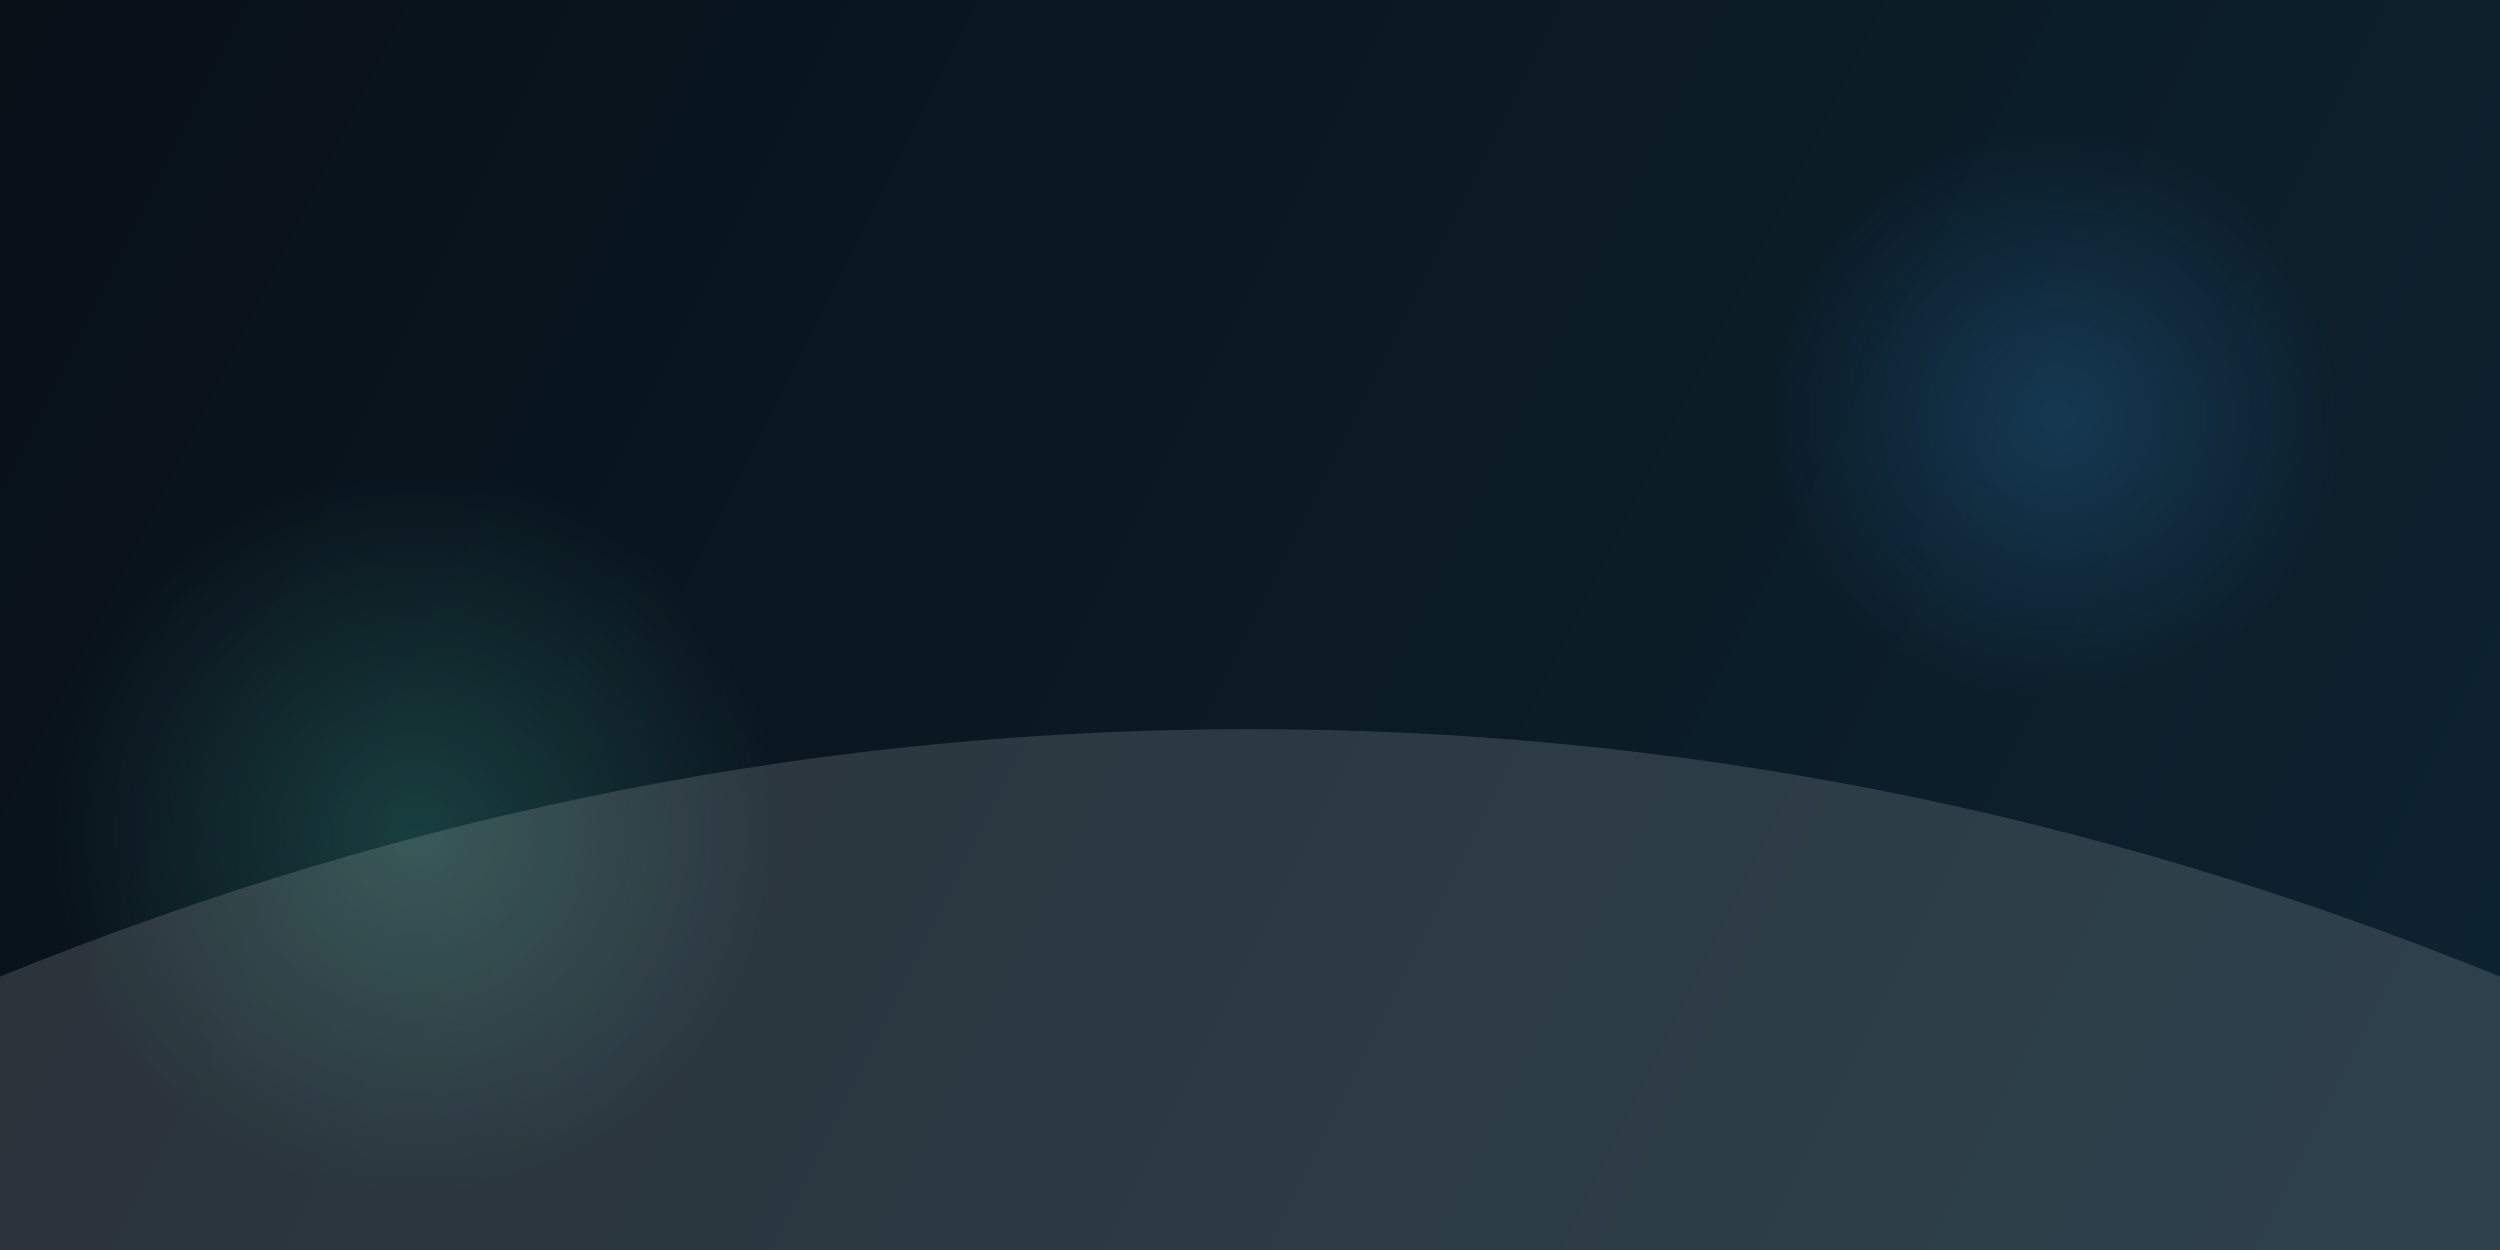
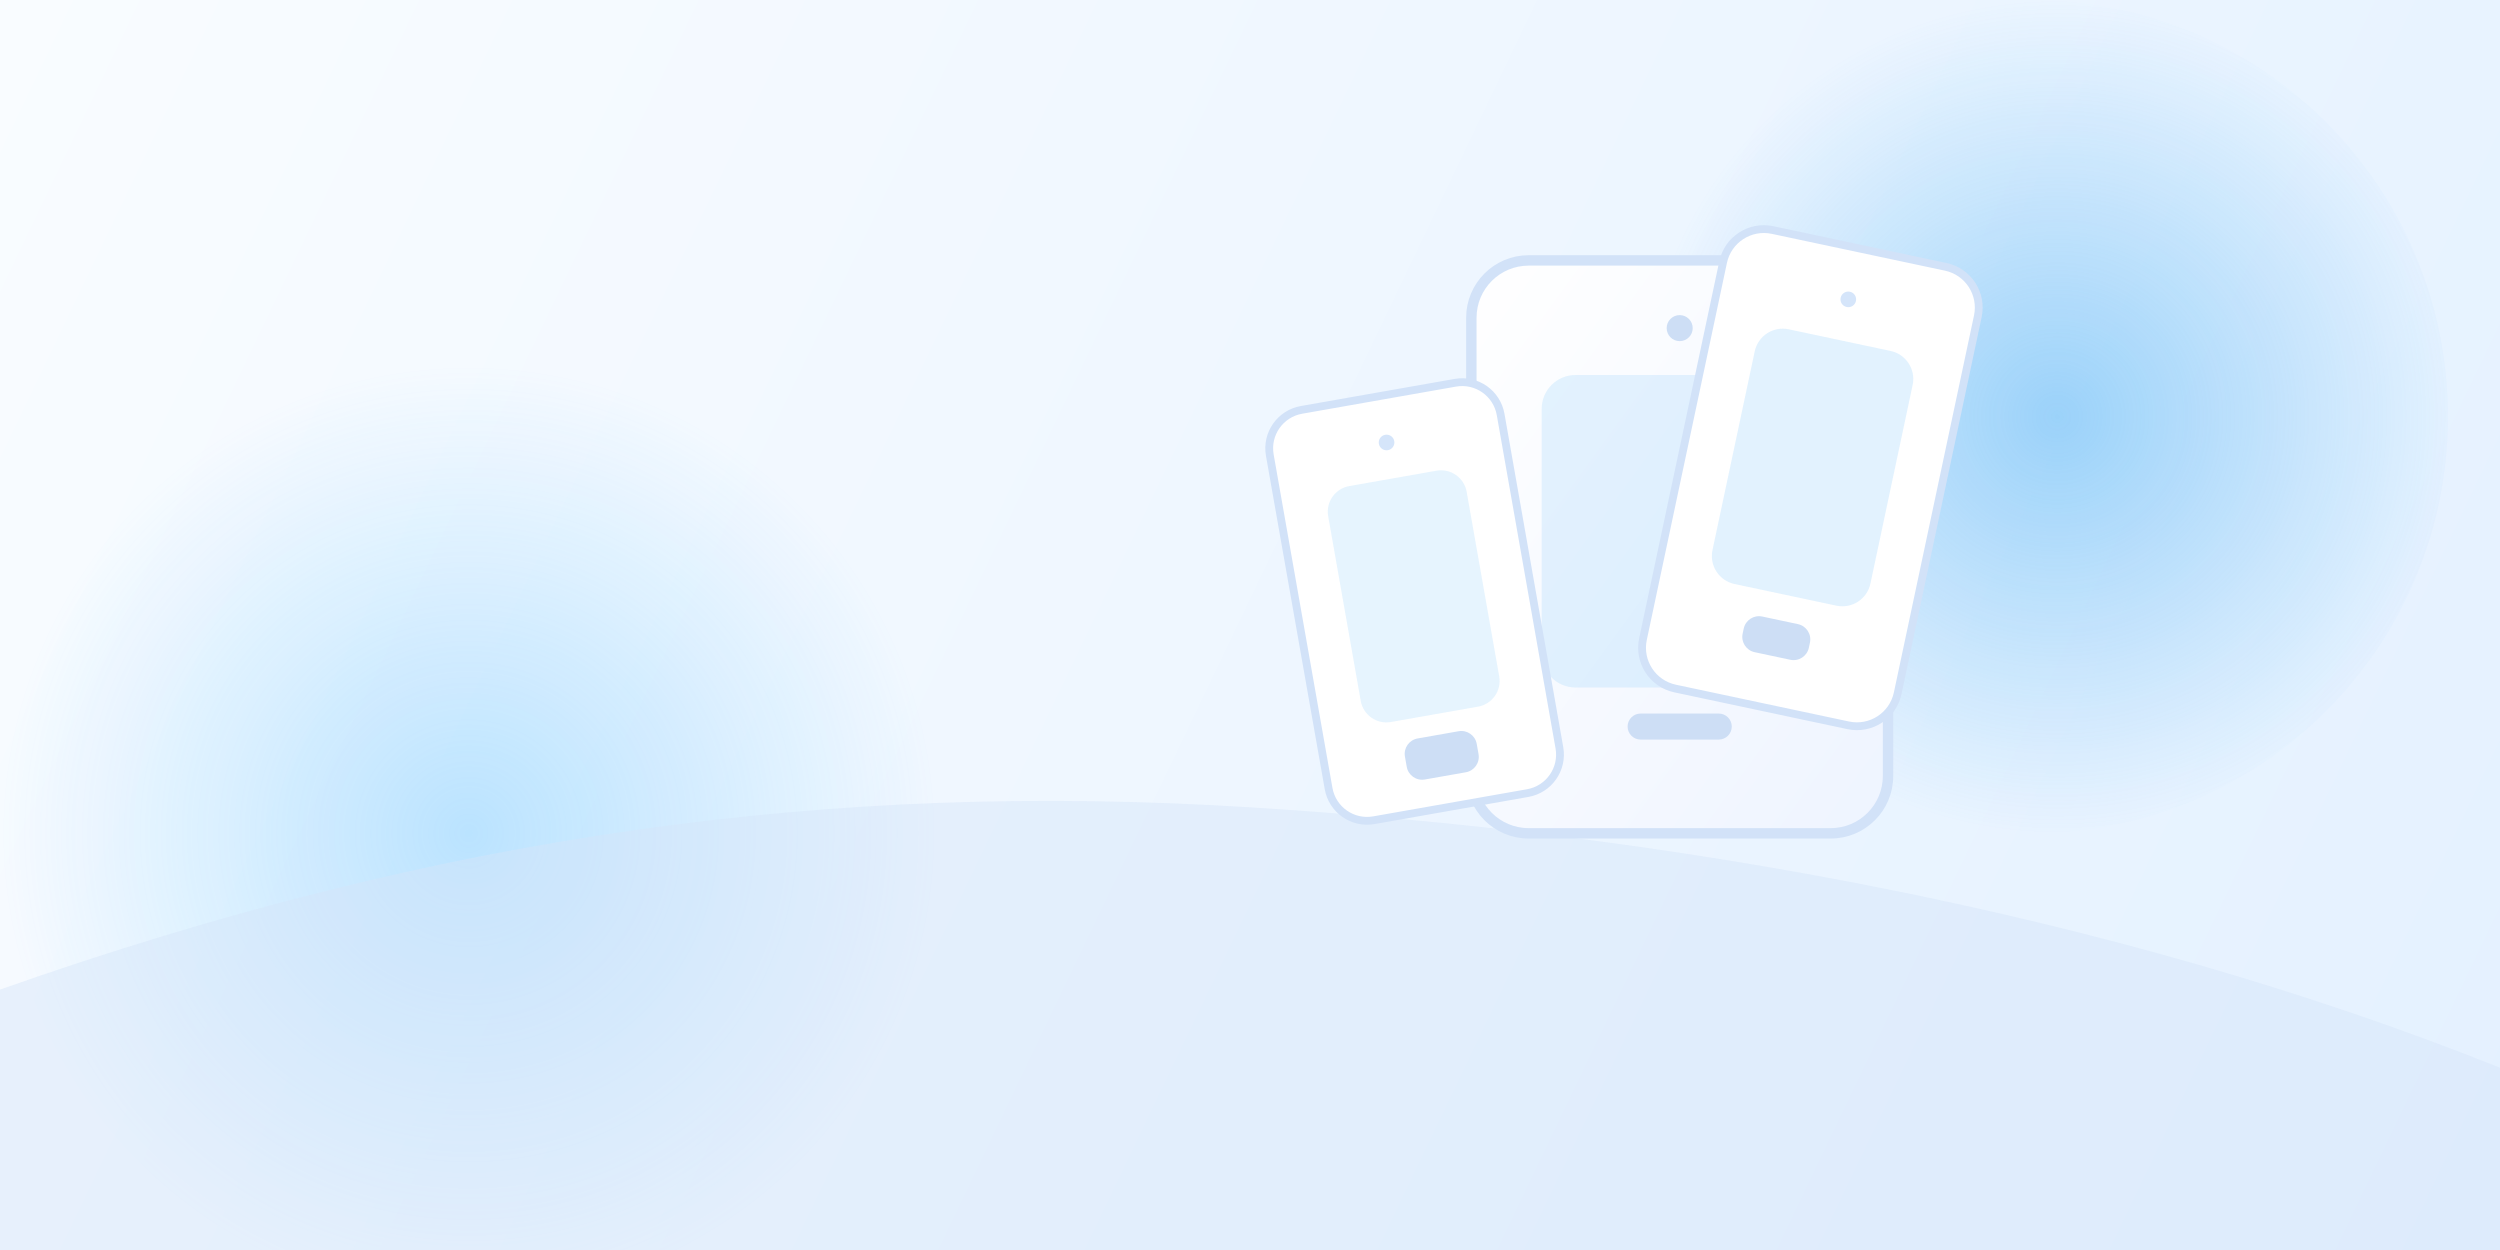
<svg xmlns="http://www.w3.org/2000/svg" width="1920" height="960" viewBox="0 0 1920 960" fill="none">
-   <rect width="1920" height="960" fill="url(#paint0_linear)" />
-   <g opacity="0.35">
-     <circle cx="320" cy="640" r="280" fill="url(#paint1_radial)" />
-     <circle cx="1580" cy="320" r="220" fill="url(#paint2_radial)" />
+   <defs>
+     <linearGradient id="bgGradient03" x1="0" y1="0" x2="1920" y2="920" gradientUnits="userSpaceOnUse">
+       <stop offset="0" stop-color="#F9FCFF" />
+       <stop offset="1" stop-color="#E4F1FF" />
+     </linearGradient>
+     <radialGradient id="spotC" cx="0" cy="0" r="1" gradientUnits="userSpaceOnUse" gradientTransform="translate(360 640) rotate(90) scale(360)">
+       <stop offset="0" stop-color="#51BAFF" stop-opacity="0.35" />
+       <stop offset="1" stop-color="#51BAFF" stop-opacity="0" />
+     </radialGradient>
+     <radialGradient id="spotD" cx="0" cy="0" r="1" gradientUnits="userSpaceOnUse" gradientTransform="translate(1580 320) rotate(90) scale(320)">
+       <stop offset="0" stop-color="#2EA3F2" stop-opacity="0.42" />
+       <stop offset="1" stop-color="#2EA3F2" stop-opacity="0" />
+     </radialGradient>
+     <linearGradient id="tablet" x1="0" y1="0" x2="1" y2="1">
+       <stop offset="0" stop-color="#FFFFFF" />
+       <stop offset="1" stop-color="#EEF4FF" />
+     </linearGradient>
+   </defs>
+   <rect width="1920" height="960" fill="url(#bgGradient03)" />
+   <circle cx="360" cy="640" r="360" fill="url(#spotC)" />
+   <circle cx="1560" cy="320" r="320" fill="url(#spotD)" />
+   <path d="M0 760C340 640 640 600 960 620C1280 640 1620 700 1920 820V960H0V760Z" fill="#D5E6FA" fill-opacity="0.45" />
+   <g transform="translate(1130 200)">
+     <rect x="0" y="0" width="320" height="440" rx="44" fill="url(#tablet)" stroke="#D2E2F8" stroke-width="8" />
+     <rect x="54" y="88" width="212" height="240" rx="26" fill="#2EA3F2" fill-opacity="0.12" />
+     <rect x="120" y="348" width="80" height="20" rx="10" fill="#CDDEF5" />
+     <circle cx="160" cy="52" r="10" fill="#CDDEF5" />
  </g>
-   <path opacity="0.14" d="M0 750C320 620 640 560 960 560C1280 560 1600 620 1920 750V960H0V750Z" fill="#FFFFFF" />
-   <defs>
-     <linearGradient id="paint0_linear" x1="0" y1="0" x2="1920" y2="960" gradientUnits="userSpaceOnUse">
-       <stop stop-color="#081018" />
-       <stop offset="1" stop-color="#0D2330" />
-     </linearGradient>
-     <radialGradient id="paint1_radial" cx="0" cy="0" r="1" gradientUnits="userSpaceOnUse" gradientTransform="translate(320 640) rotate(90) scale(280)">
-       <stop stop-color="#62FFD5" stop-opacity="0.5" />
-       <stop offset="1" stop-color="#62FFD5" stop-opacity="0" />
-     </radialGradient>
-     <radialGradient id="paint2_radial" cx="0" cy="0" r="1" gradientUnits="userSpaceOnUse" gradientTransform="translate(1580 320) rotate(90) scale(220)">
-       <stop stop-color="#3BA9FF" stop-opacity="0.55" />
-       <stop offset="1" stop-color="#3BA9FF" stop-opacity="0" />
-     </radialGradient>
-   </defs>
+   <g transform="translate(1330 170) rotate(12)">
+     <rect x="0" y="0" width="200" height="360" rx="32" fill="#FFFFFF" stroke="#D2E2F8" stroke-width="6" />
+     <rect x="38" y="72" width="124" height="200" rx="22" fill="#2EA3F2" fill-opacity="0.14" />
+     <rect x="74" y="292" width="52" height="28" rx="12" fill="#CDDEF5" />
+     <circle cx="100" cy="40" r="6" fill="#D5E5FA" />
+   </g>
+   <g transform="translate(970 320) rotate(-10)">
+     <rect x="0" y="0" width="180" height="320" rx="30" fill="#FFFFFF" stroke="#D2E2F8" stroke-width="6" />
+     <rect x="36" y="64" width="108" height="184" rx="20" fill="#2EA3F2" fill-opacity="0.12" />
+     <rect x="62" y="264" width="56" height="32" rx="12" fill="#CDDEF5" />
+     <circle cx="90" cy="36" r="6" fill="#D5E5FA" />
+   </g>
</svg>
